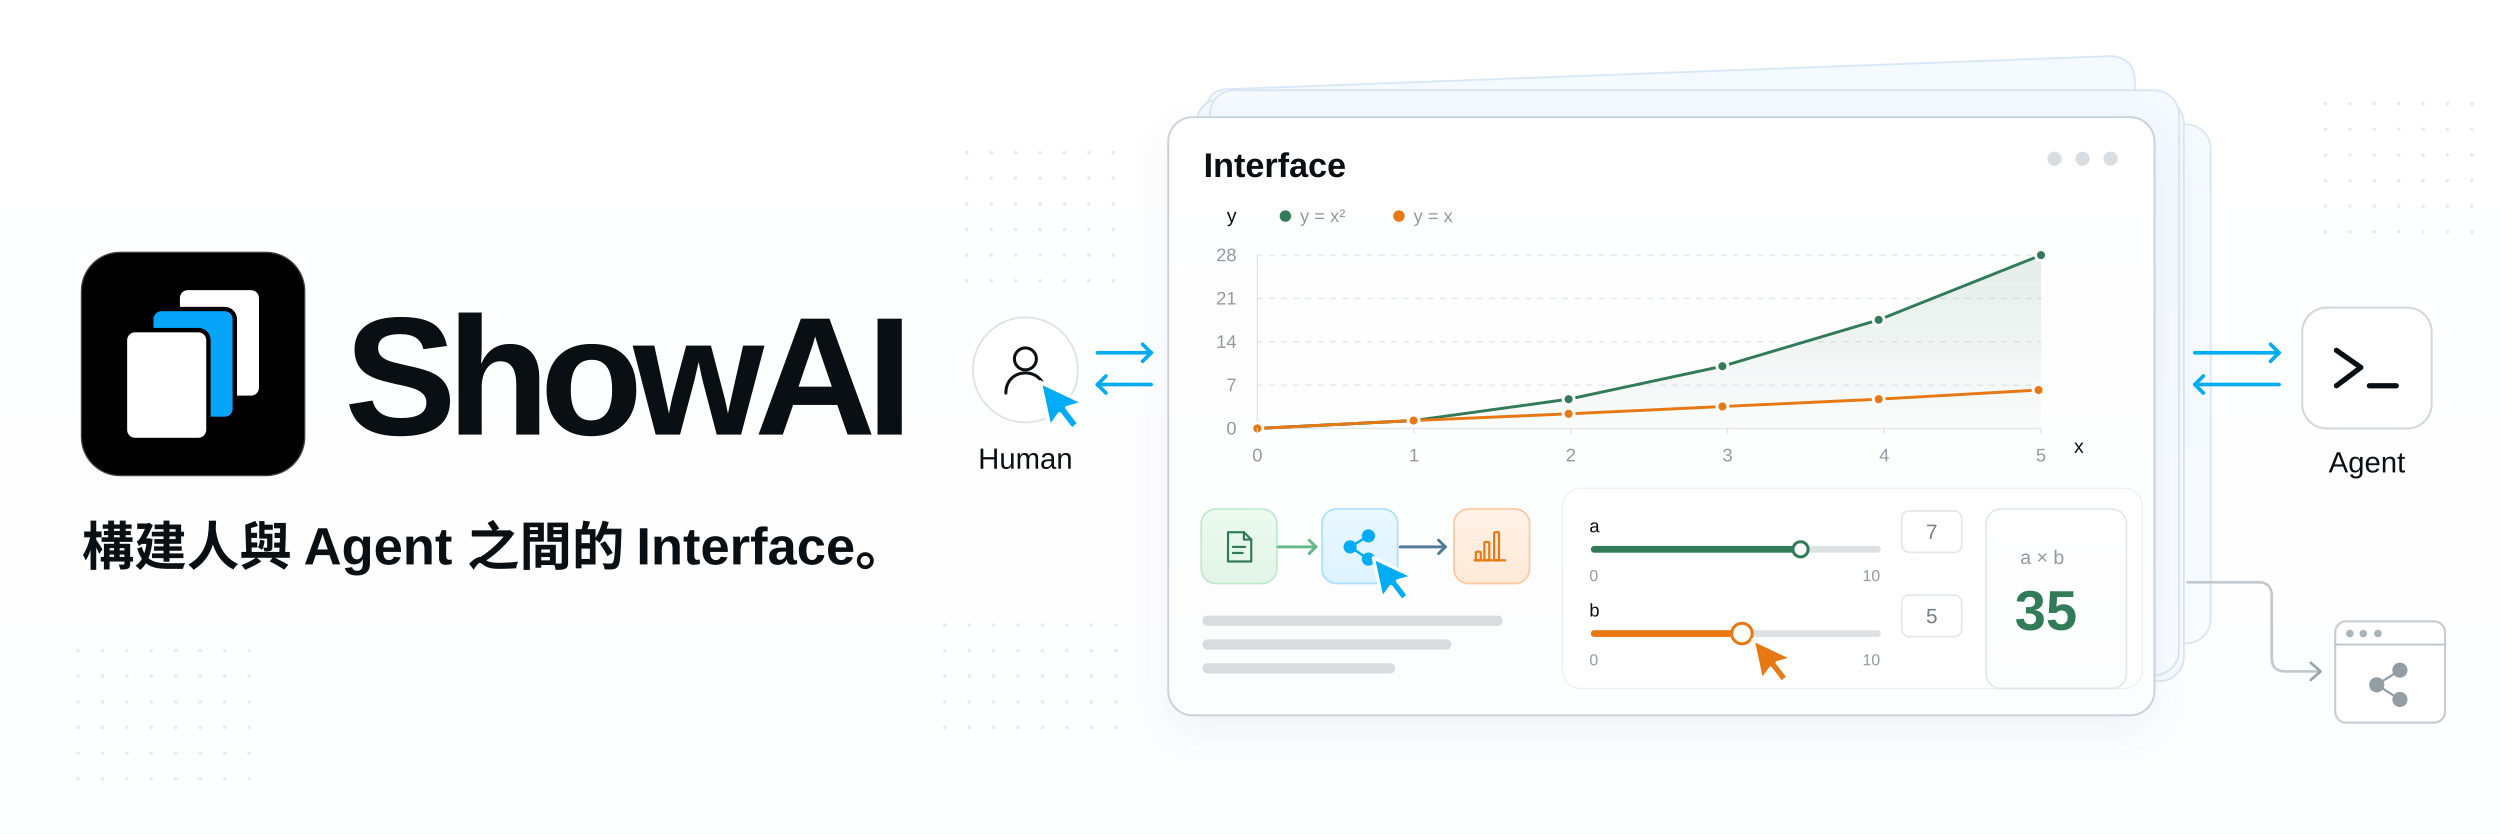
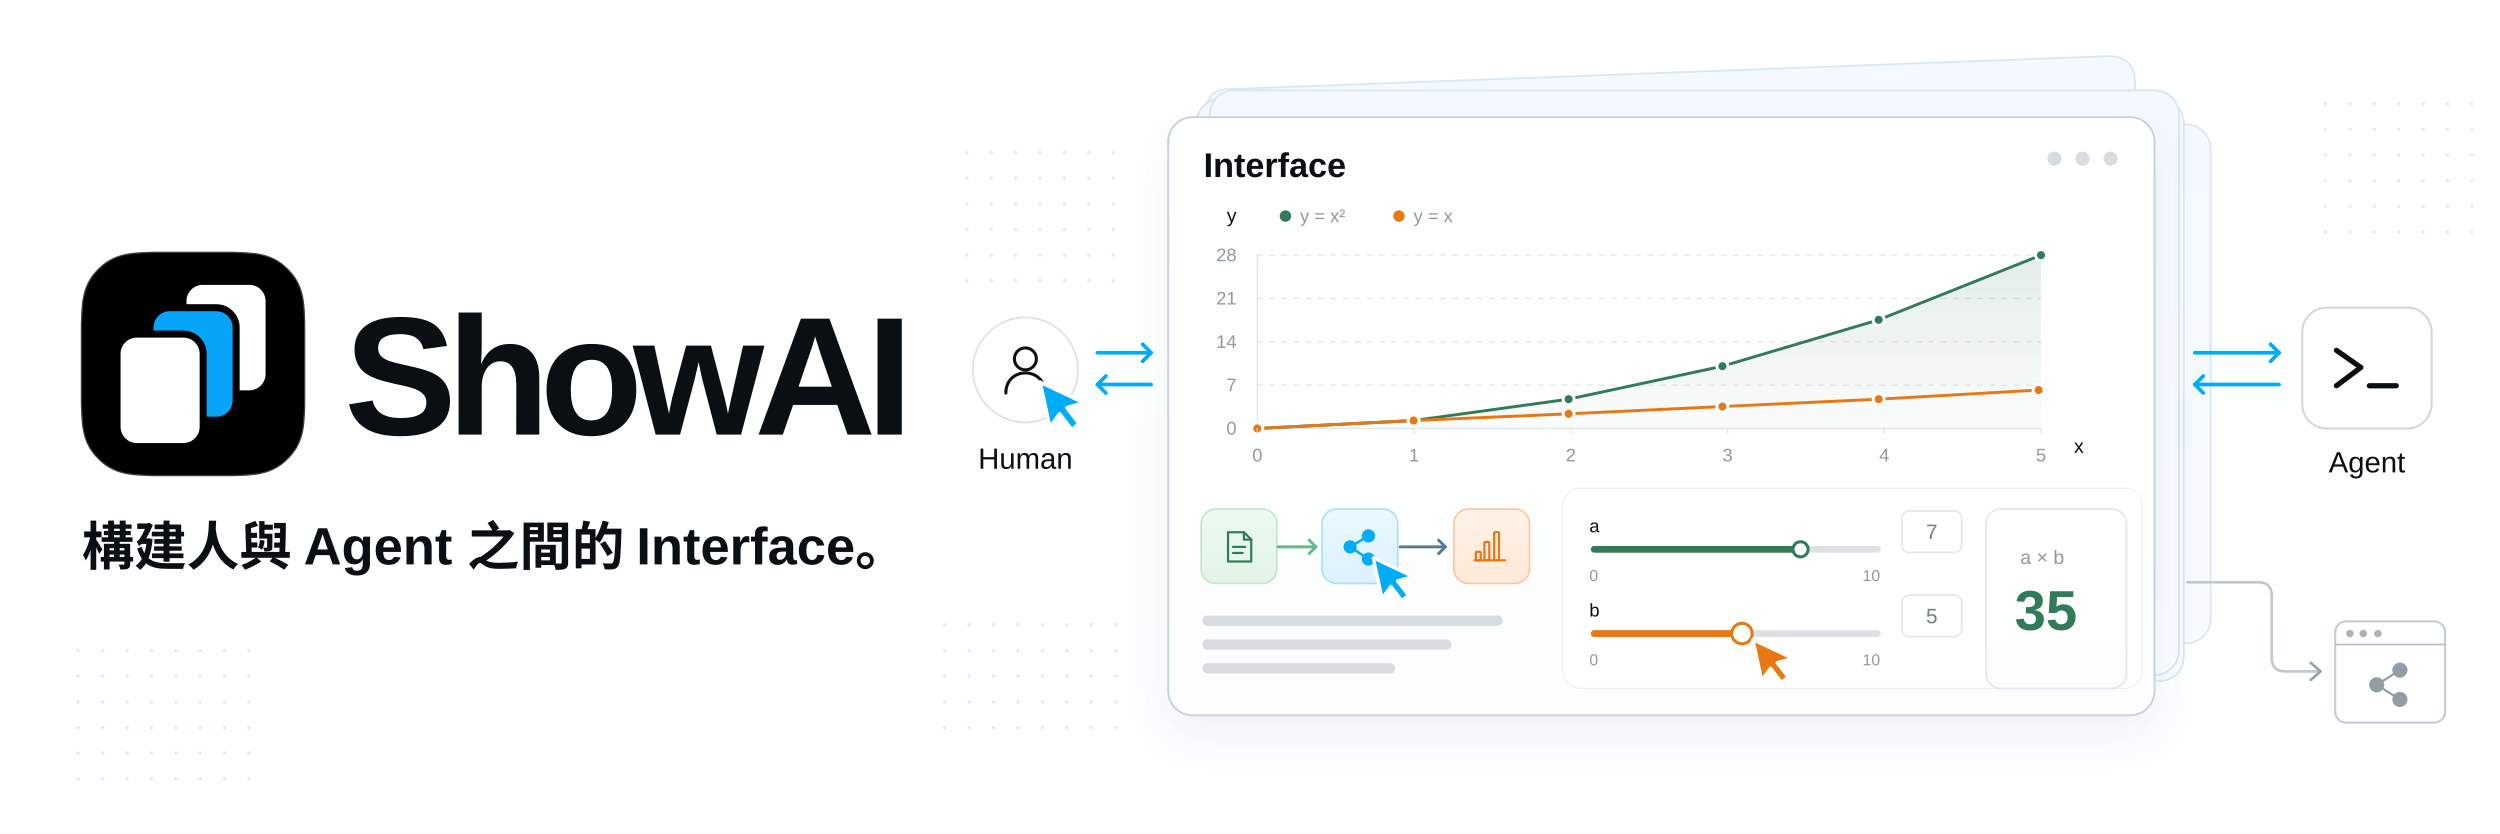
<svg xmlns="http://www.w3.org/2000/svg" width="2172" height="724" viewBox="0 0 2172 724" role="img" aria-labelledby="title description" lang="zh-TW" xml:lang="zh-TW">
  <defs>
    <linearGradient id="page-fill" x1="0%" y1="0%" x2="0%" y2="100%">
      <stop offset="0" stop-color="#FFFFFF" stop-opacity="1" />
      <stop offset="1" stop-color="#FDFEFF" stop-opacity="1" />
    </linearGradient>
    <linearGradient id="panel-fill" x1="0%" y1="0%" x2="0%" y2="100%">
      <stop offset="0" stop-color="#FFFFFF" stop-opacity="1" />
      <stop offset="1" stop-color="#FCFDFE" stop-opacity="1" />
    </linearGradient>
    <linearGradient id="rear-fill" x1="0%" y1="0%" x2="0%" y2="100%">
      <stop offset="0" stop-color="#F4FAFF" stop-opacity="1" />
      <stop offset="1" stop-color="#F8FBFF" stop-opacity="1" />
    </linearGradient>
    <linearGradient id="chart-fill" x1="0%" y1="0%" x2="0%" y2="100%">
      <stop offset="0" stop-color="#327B59" stop-opacity="0.13" />
      <stop offset="1" stop-color="#327B59" stop-opacity="0.015" />
    </linearGradient>
    <linearGradient id="green-tile" x1="0%" y1="0%" x2="0%" y2="100%">
      <stop offset="0" stop-color="#ECFAEF" stop-opacity="1" />
      <stop offset="1" stop-color="#E2F4E7" stop-opacity="1" />
    </linearGradient>
    <linearGradient id="blue-tile" x1="0%" y1="0%" x2="0%" y2="100%">
      <stop offset="0" stop-color="#EAF8FF" stop-opacity="1" />
      <stop offset="1" stop-color="#DDF2FF" stop-opacity="1" />
    </linearGradient>
    <linearGradient id="orange-tile" x1="0%" y1="0%" x2="0%" y2="100%">
      <stop offset="0" stop-color="#FFF3E8" stop-opacity="1" />
      <stop offset="1" stop-color="#FFE9D7" stop-opacity="1" />
    </linearGradient>
    <filter id="panel-shadow" x="-10%" y="-10%" width="125%" height="135%">
      <feDropShadow dx="0" dy="14" stdDeviation="16" flood-color="#66798A" flood-opacity="0.08" />
    </filter>
  </defs>
  <g id="banner" transform="scale(1.060547)">
    <rect x="0" y="0" width="2048" height="682.667" rx="0" fill="url(#page-fill)" stroke-width="1" id="background" />
    <g id="dots-left">
      <circle cx="64" cy="533" r="1.5" fill="#E6EBEE" stroke-width="1" />
      <circle cx="64" cy="554" r="1.5" fill="#E6EBEE" stroke-width="1" />
      <circle cx="64" cy="575" r="1.5" fill="#E6EBEE" stroke-width="1" />
      <circle cx="64" cy="596" r="1.5" fill="#E6EBEE" stroke-width="1" />
      <circle cx="64" cy="617" r="1.5" fill="#E6EBEE" stroke-width="1" />
      <circle cx="64" cy="638" r="1.5" fill="#E6EBEE" stroke-width="1" />
      <circle cx="84" cy="533" r="1.5" fill="#E6EBEE" stroke-width="1" />
      <circle cx="84" cy="554" r="1.5" fill="#E6EBEE" stroke-width="1" />
      <circle cx="84" cy="575" r="1.5" fill="#E6EBEE" stroke-width="1" />
      <circle cx="84" cy="596" r="1.5" fill="#E6EBEE" stroke-width="1" />
      <circle cx="84" cy="617" r="1.5" fill="#E6EBEE" stroke-width="1" />
      <circle cx="84" cy="638" r="1.5" fill="#E6EBEE" stroke-width="1" />
      <circle cx="104" cy="533" r="1.5" fill="#E6EBEE" stroke-width="1" />
      <circle cx="104" cy="554" r="1.5" fill="#E6EBEE" stroke-width="1" />
      <circle cx="104" cy="575" r="1.5" fill="#E6EBEE" stroke-width="1" />
      <circle cx="104" cy="596" r="1.5" fill="#E6EBEE" stroke-width="1" />
      <circle cx="104" cy="617" r="1.5" fill="#E6EBEE" stroke-width="1" />
      <circle cx="104" cy="638" r="1.5" fill="#E6EBEE" stroke-width="1" />
      <circle cx="124" cy="533" r="1.5" fill="#E6EBEE" stroke-width="1" />
      <circle cx="124" cy="554" r="1.5" fill="#E6EBEE" stroke-width="1" />
      <circle cx="124" cy="575" r="1.5" fill="#E6EBEE" stroke-width="1" />
      <circle cx="124" cy="596" r="1.5" fill="#E6EBEE" stroke-width="1" />
      <circle cx="124" cy="617" r="1.5" fill="#E6EBEE" stroke-width="1" />
      <circle cx="124" cy="638" r="1.5" fill="#E6EBEE" stroke-width="1" />
      <circle cx="144" cy="533" r="1.5" fill="#E6EBEE" stroke-width="1" />
      <circle cx="144" cy="554" r="1.5" fill="#E6EBEE" stroke-width="1" />
      <circle cx="144" cy="575" r="1.5" fill="#E6EBEE" stroke-width="1" />
      <circle cx="144" cy="596" r="1.5" fill="#E6EBEE" stroke-width="1" />
      <circle cx="144" cy="617" r="1.5" fill="#E6EBEE" stroke-width="1" />
      <circle cx="144" cy="638" r="1.5" fill="#E6EBEE" stroke-width="1" />
      <circle cx="164" cy="533" r="1.5" fill="#E6EBEE" stroke-width="1" />
      <circle cx="164" cy="554" r="1.5" fill="#E6EBEE" stroke-width="1" />
      <circle cx="164" cy="575" r="1.5" fill="#E6EBEE" stroke-width="1" />
      <circle cx="164" cy="596" r="1.5" fill="#E6EBEE" stroke-width="1" />
      <circle cx="164" cy="617" r="1.5" fill="#E6EBEE" stroke-width="1" />
      <circle cx="164" cy="638" r="1.5" fill="#E6EBEE" stroke-width="1" />
      <circle cx="184" cy="533" r="1.5" fill="#E6EBEE" stroke-width="1" />
      <circle cx="184" cy="554" r="1.5" fill="#E6EBEE" stroke-width="1" />
      <circle cx="184" cy="575" r="1.5" fill="#E6EBEE" stroke-width="1" />
      <circle cx="184" cy="596" r="1.5" fill="#E6EBEE" stroke-width="1" />
      <circle cx="184" cy="617" r="1.5" fill="#E6EBEE" stroke-width="1" />
      <circle cx="184" cy="638" r="1.5" fill="#E6EBEE" stroke-width="1" />
      <circle cx="204" cy="533" r="1.5" fill="#E6EBEE" stroke-width="1" />
      <circle cx="204" cy="554" r="1.5" fill="#E6EBEE" stroke-width="1" />
      <circle cx="204" cy="575" r="1.5" fill="#E6EBEE" stroke-width="1" />
      <circle cx="204" cy="596" r="1.5" fill="#E6EBEE" stroke-width="1" />
      <circle cx="204" cy="617" r="1.5" fill="#E6EBEE" stroke-width="1" />
      <circle cx="204" cy="638" r="1.5" fill="#E6EBEE" stroke-width="1" />
    </g>
    <g id="dots-middle-top">
      <circle cx="792" cy="125" r="1.5" fill="#E6EBEE" stroke-width="1" />
      <circle cx="792" cy="146" r="1.5" fill="#E6EBEE" stroke-width="1" />
      <circle cx="792" cy="167" r="1.5" fill="#E6EBEE" stroke-width="1" />
      <circle cx="792" cy="188" r="1.5" fill="#E6EBEE" stroke-width="1" />
      <circle cx="792" cy="209" r="1.5" fill="#E6EBEE" stroke-width="1" />
      <circle cx="792" cy="230" r="1.5" fill="#E6EBEE" stroke-width="1" />
      <circle cx="812" cy="125" r="1.5" fill="#E6EBEE" stroke-width="1" />
      <circle cx="812" cy="146" r="1.5" fill="#E6EBEE" stroke-width="1" />
      <circle cx="812" cy="167" r="1.5" fill="#E6EBEE" stroke-width="1" />
      <circle cx="812" cy="188" r="1.5" fill="#E6EBEE" stroke-width="1" />
      <circle cx="812" cy="209" r="1.5" fill="#E6EBEE" stroke-width="1" />
      <circle cx="812" cy="230" r="1.5" fill="#E6EBEE" stroke-width="1" />
      <circle cx="832" cy="125" r="1.5" fill="#E6EBEE" stroke-width="1" />
      <circle cx="832" cy="146" r="1.5" fill="#E6EBEE" stroke-width="1" />
      <circle cx="832" cy="167" r="1.5" fill="#E6EBEE" stroke-width="1" />
      <circle cx="832" cy="188" r="1.5" fill="#E6EBEE" stroke-width="1" />
      <circle cx="832" cy="209" r="1.5" fill="#E6EBEE" stroke-width="1" />
      <circle cx="832" cy="230" r="1.5" fill="#E6EBEE" stroke-width="1" />
      <circle cx="852" cy="125" r="1.5" fill="#E6EBEE" stroke-width="1" />
      <circle cx="852" cy="146" r="1.5" fill="#E6EBEE" stroke-width="1" />
      <circle cx="852" cy="167" r="1.5" fill="#E6EBEE" stroke-width="1" />
      <circle cx="852" cy="188" r="1.5" fill="#E6EBEE" stroke-width="1" />
      <circle cx="852" cy="209" r="1.5" fill="#E6EBEE" stroke-width="1" />
      <circle cx="852" cy="230" r="1.5" fill="#E6EBEE" stroke-width="1" />
      <circle cx="872" cy="125" r="1.5" fill="#E6EBEE" stroke-width="1" />
      <circle cx="872" cy="146" r="1.5" fill="#E6EBEE" stroke-width="1" />
      <circle cx="872" cy="167" r="1.5" fill="#E6EBEE" stroke-width="1" />
      <circle cx="872" cy="188" r="1.5" fill="#E6EBEE" stroke-width="1" />
      <circle cx="872" cy="209" r="1.5" fill="#E6EBEE" stroke-width="1" />
      <circle cx="872" cy="230" r="1.5" fill="#E6EBEE" stroke-width="1" />
      <circle cx="892" cy="125" r="1.5" fill="#E6EBEE" stroke-width="1" />
      <circle cx="892" cy="146" r="1.5" fill="#E6EBEE" stroke-width="1" />
      <circle cx="892" cy="167" r="1.5" fill="#E6EBEE" stroke-width="1" />
      <circle cx="892" cy="188" r="1.5" fill="#E6EBEE" stroke-width="1" />
      <circle cx="892" cy="209" r="1.5" fill="#E6EBEE" stroke-width="1" />
      <circle cx="892" cy="230" r="1.5" fill="#E6EBEE" stroke-width="1" />
      <circle cx="912" cy="125" r="1.5" fill="#E6EBEE" stroke-width="1" />
      <circle cx="912" cy="146" r="1.5" fill="#E6EBEE" stroke-width="1" />
      <circle cx="912" cy="167" r="1.5" fill="#E6EBEE" stroke-width="1" />
      <circle cx="912" cy="188" r="1.5" fill="#E6EBEE" stroke-width="1" />
      <circle cx="912" cy="209" r="1.5" fill="#E6EBEE" stroke-width="1" />
      <circle cx="912" cy="230" r="1.5" fill="#E6EBEE" stroke-width="1" />
    </g>
    <g id="dots-middle-bottom">
      <circle cx="774" cy="512" r="1.5" fill="#E6EBEE" stroke-width="1" />
      <circle cx="774" cy="533" r="1.5" fill="#E6EBEE" stroke-width="1" />
      <circle cx="774" cy="554" r="1.5" fill="#E6EBEE" stroke-width="1" />
      <circle cx="774" cy="575" r="1.5" fill="#E6EBEE" stroke-width="1" />
      <circle cx="774" cy="596" r="1.5" fill="#E6EBEE" stroke-width="1" />
      <circle cx="794" cy="512" r="1.5" fill="#E6EBEE" stroke-width="1" />
      <circle cx="794" cy="533" r="1.5" fill="#E6EBEE" stroke-width="1" />
      <circle cx="794" cy="554" r="1.5" fill="#E6EBEE" stroke-width="1" />
      <circle cx="794" cy="575" r="1.5" fill="#E6EBEE" stroke-width="1" />
      <circle cx="794" cy="596" r="1.5" fill="#E6EBEE" stroke-width="1" />
      <circle cx="814" cy="512" r="1.5" fill="#E6EBEE" stroke-width="1" />
      <circle cx="814" cy="533" r="1.5" fill="#E6EBEE" stroke-width="1" />
      <circle cx="814" cy="554" r="1.5" fill="#E6EBEE" stroke-width="1" />
      <circle cx="814" cy="575" r="1.5" fill="#E6EBEE" stroke-width="1" />
      <circle cx="814" cy="596" r="1.5" fill="#E6EBEE" stroke-width="1" />
      <circle cx="834" cy="512" r="1.5" fill="#E6EBEE" stroke-width="1" />
      <circle cx="834" cy="533" r="1.5" fill="#E6EBEE" stroke-width="1" />
      <circle cx="834" cy="554" r="1.5" fill="#E6EBEE" stroke-width="1" />
      <circle cx="834" cy="575" r="1.5" fill="#E6EBEE" stroke-width="1" />
      <circle cx="834" cy="596" r="1.5" fill="#E6EBEE" stroke-width="1" />
      <circle cx="854" cy="512" r="1.5" fill="#E6EBEE" stroke-width="1" />
      <circle cx="854" cy="533" r="1.5" fill="#E6EBEE" stroke-width="1" />
      <circle cx="854" cy="554" r="1.5" fill="#E6EBEE" stroke-width="1" />
      <circle cx="854" cy="575" r="1.5" fill="#E6EBEE" stroke-width="1" />
      <circle cx="854" cy="596" r="1.5" fill="#E6EBEE" stroke-width="1" />
      <circle cx="874" cy="512" r="1.5" fill="#E6EBEE" stroke-width="1" />
      <circle cx="874" cy="533" r="1.5" fill="#E6EBEE" stroke-width="1" />
      <circle cx="874" cy="554" r="1.5" fill="#E6EBEE" stroke-width="1" />
      <circle cx="874" cy="575" r="1.5" fill="#E6EBEE" stroke-width="1" />
      <circle cx="874" cy="596" r="1.5" fill="#E6EBEE" stroke-width="1" />
      <circle cx="894" cy="512" r="1.5" fill="#E6EBEE" stroke-width="1" />
      <circle cx="894" cy="533" r="1.5" fill="#E6EBEE" stroke-width="1" />
      <circle cx="894" cy="554" r="1.5" fill="#E6EBEE" stroke-width="1" />
      <circle cx="894" cy="575" r="1.5" fill="#E6EBEE" stroke-width="1" />
      <circle cx="894" cy="596" r="1.5" fill="#E6EBEE" stroke-width="1" />
      <circle cx="914" cy="512" r="1.5" fill="#E6EBEE" stroke-width="1" />
      <circle cx="914" cy="533" r="1.5" fill="#E6EBEE" stroke-width="1" />
      <circle cx="914" cy="554" r="1.5" fill="#E6EBEE" stroke-width="1" />
      <circle cx="914" cy="575" r="1.5" fill="#E6EBEE" stroke-width="1" />
      <circle cx="914" cy="596" r="1.5" fill="#E6EBEE" stroke-width="1" />
    </g>
    <g id="dots-right">
      <circle cx="1905" cy="85" r="1.5" fill="#E6EBEE" stroke-width="1" />
      <circle cx="1905" cy="106" r="1.5" fill="#E6EBEE" stroke-width="1" />
      <circle cx="1905" cy="127" r="1.5" fill="#E6EBEE" stroke-width="1" />
      <circle cx="1905" cy="148" r="1.5" fill="#E6EBEE" stroke-width="1" />
      <circle cx="1905" cy="169" r="1.5" fill="#E6EBEE" stroke-width="1" />
      <circle cx="1905" cy="190" r="1.5" fill="#E6EBEE" stroke-width="1" />
      <circle cx="1925" cy="85" r="1.5" fill="#E6EBEE" stroke-width="1" />
      <circle cx="1925" cy="106" r="1.5" fill="#E6EBEE" stroke-width="1" />
      <circle cx="1925" cy="127" r="1.5" fill="#E6EBEE" stroke-width="1" />
      <circle cx="1925" cy="148" r="1.5" fill="#E6EBEE" stroke-width="1" />
      <circle cx="1925" cy="169" r="1.5" fill="#E6EBEE" stroke-width="1" />
      <circle cx="1925" cy="190" r="1.5" fill="#E6EBEE" stroke-width="1" />
      <circle cx="1945" cy="85" r="1.5" fill="#E6EBEE" stroke-width="1" />
      <circle cx="1945" cy="106" r="1.5" fill="#E6EBEE" stroke-width="1" />
      <circle cx="1945" cy="127" r="1.5" fill="#E6EBEE" stroke-width="1" />
      <circle cx="1945" cy="148" r="1.5" fill="#E6EBEE" stroke-width="1" />
      <circle cx="1945" cy="169" r="1.5" fill="#E6EBEE" stroke-width="1" />
      <circle cx="1945" cy="190" r="1.5" fill="#E6EBEE" stroke-width="1" />
      <circle cx="1965" cy="85" r="1.5" fill="#E6EBEE" stroke-width="1" />
      <circle cx="1965" cy="106" r="1.5" fill="#E6EBEE" stroke-width="1" />
      <circle cx="1965" cy="127" r="1.5" fill="#E6EBEE" stroke-width="1" />
      <circle cx="1965" cy="148" r="1.5" fill="#E6EBEE" stroke-width="1" />
      <circle cx="1965" cy="169" r="1.5" fill="#E6EBEE" stroke-width="1" />
      <circle cx="1965" cy="190" r="1.5" fill="#E6EBEE" stroke-width="1" />
      <circle cx="1985" cy="85" r="1.5" fill="#E6EBEE" stroke-width="1" />
      <circle cx="1985" cy="106" r="1.5" fill="#E6EBEE" stroke-width="1" />
      <circle cx="1985" cy="127" r="1.5" fill="#E6EBEE" stroke-width="1" />
      <circle cx="1985" cy="148" r="1.5" fill="#E6EBEE" stroke-width="1" />
      <circle cx="1985" cy="169" r="1.5" fill="#E6EBEE" stroke-width="1" />
      <circle cx="1985" cy="190" r="1.5" fill="#E6EBEE" stroke-width="1" />
      <circle cx="2005" cy="85" r="1.5" fill="#E6EBEE" stroke-width="1" />
      <circle cx="2005" cy="106" r="1.5" fill="#E6EBEE" stroke-width="1" />
      <circle cx="2005" cy="127" r="1.5" fill="#E6EBEE" stroke-width="1" />
      <circle cx="2005" cy="148" r="1.5" fill="#E6EBEE" stroke-width="1" />
      <circle cx="2005" cy="169" r="1.5" fill="#E6EBEE" stroke-width="1" />
      <circle cx="2005" cy="190" r="1.5" fill="#E6EBEE" stroke-width="1" />
      <circle cx="2025" cy="85" r="1.5" fill="#E6EBEE" stroke-width="1" />
      <circle cx="2025" cy="106" r="1.5" fill="#E6EBEE" stroke-width="1" />
      <circle cx="2025" cy="127" r="1.5" fill="#E6EBEE" stroke-width="1" />
      <circle cx="2025" cy="148" r="1.5" fill="#E6EBEE" stroke-width="1" />
      <circle cx="2025" cy="169" r="1.5" fill="#E6EBEE" stroke-width="1" />
      <circle cx="2025" cy="190" r="1.5" fill="#E6EBEE" stroke-width="1" />
    </g>
    <g id="brand">
      <g id="showai-logo" transform="translate(66 206) scale(0.36)">
-         <rect x="2" y="2" width="508" height="508" rx="88" fill="#000000" />
-         <rect id="back" x="226" y="88" width="180" height="240" rx="18" fill="#FFFFFF" />
-         <rect x="166" y="136" width="180" height="240" rx="18" fill="none" stroke="#000000" stroke-width="20" />
-         <rect id="middle" x="166" y="136" width="180" height="240" rx="18" fill="#06A5FA" />
-         <rect x="106" y="184" width="180" height="240" rx="18" fill="none" stroke="#000000" stroke-width="20" />
-         <rect id="front" x="106" y="184" width="180" height="240" rx="18" fill="#FFFFFF" />
-         <rect x="2" y="2" width="508" height="508" rx="88" fill="none" stroke="#3F3F46" stroke-width="3" />
+         <path d="M352.986 509.754 L343.561 510 L163.975 509.972 L130.24 508.442 L119.326 507.458 L105.932 505.491 L98.49 503.927 L93.033 502.508 L86.584 500.514 L81.127 498.52 L75.174 495.985 L69.221 493.03 L64.756 490.507 L59.299 487.033 L53.842 483.086 L48.385 478.625 L42.928 473.629 L37.897 468.576 L33.375 463.615 L28.914 458.158 L24.967 452.701 L21.493 447.244 L17.943 440.795 L14.488 433.354 L10.99 423.928 L8.556 415.494 L6.509 406.068 L5.092 397.139 L4.042 387.713 L3.067 373.822 L2.005 345.545 L2.005 166.455 L3.067 138.178 L4.542 119.326 L5.586 111.389 L7.087 102.955 L8.556 96.506 L10.512 89.561 L13.48 81.127 L16.015 75.174 L18.97 69.221 L22.404 63.268 L26.004 57.811 L30.878 51.361 L36.975 44.418 L41.439 39.823 L48.385 33.375 L53.842 28.914 L59.299 24.967 L64.756 21.493 L71.205 17.943 L78.646 14.488 L88.072 10.99 L96.506 8.556 L105.932 6.509 L114.861 5.092 L124.287 4.042 L138.178 3.067 L166.455 2.005 L345.545 2.005 L373.822 3.067 L392.674 4.542 L400.611 5.586 L409.045 7.087 L415.494 8.556 L422.439 10.512 L430.873 13.48 L436.826 16.015 L442.779 18.97 L448.732 22.404 L454.189 26.004 L460.639 30.878 L467.582 36.975 L472.177 41.439 L478.625 48.385 L483.086 53.842 L487.033 59.299 L490.507 64.756 L495.523 74.182 L499.469 83.607 L502.508 93.033 L504.913 102.955 L506.414 111.389 L507.958 124.287 L508.933 138.178 L509.927 161.99 L509.927 350.01 L508.933 373.822 L507.458 392.674 L506.414 400.611 L504.913 409.045 L503.444 415.494 L501.488 422.439 L497.512 433.354 L493.03 442.779 L490.507 447.244 L487.033 452.701 L481.122 460.639 L473.15 469.568 L463.615 478.625 L456.174 484.578 L447.244 490.507 L437.818 495.523 L428.393 499.469 L418.967 502.508 L409.045 504.913 L400.611 506.414 L387.713 507.958 L373.822 508.933 Z" fill="#000000" />
+         <rect id="showai-logo-back" x="241" y="76" width="180" height="240" rx="37" fill="#FFFFFF" />
+         <rect x="166" y="136" width="180" height="240" rx="37" fill="none" stroke="#000000" stroke-width="32" />
+         <rect id="showai-logo-middle" x="166" y="136" width="180" height="240" rx="37" fill="#06A5FA" />
+         <rect x="91" y="196" width="180" height="240" rx="37" fill="none" stroke="#000000" stroke-width="32" />
+         <rect id="showai-logo-front" x="91" y="196" width="180" height="240" rx="37" fill="#FFFFFF" />
+         <path d="M352.986 509.754 L343.561 510 L163.975 509.972 L130.24 508.442 L119.326 507.458 L105.932 505.491 L98.49 503.927 L93.033 502.508 L86.584 500.514 L81.127 498.52 L75.174 495.985 L69.221 493.03 L64.756 490.507 L59.299 487.033 L53.842 483.086 L48.385 478.625 L42.928 473.629 L37.897 468.576 L33.375 463.615 L28.914 458.158 L24.967 452.701 L21.493 447.244 L17.943 440.795 L14.488 433.354 L10.99 423.928 L8.556 415.494 L6.509 406.068 L5.092 397.139 L4.042 387.713 L3.067 373.822 L2.005 345.545 L2.005 166.455 L3.067 138.178 L4.542 119.326 L5.586 111.389 L7.087 102.955 L8.556 96.506 L10.512 89.561 L13.48 81.127 L16.015 75.174 L18.97 69.221 L22.404 63.268 L26.004 57.811 L30.878 51.361 L36.975 44.418 L41.439 39.823 L48.385 33.375 L53.842 28.914 L59.299 24.967 L64.756 21.493 L71.205 17.943 L78.646 14.488 L88.072 10.99 L96.506 8.556 L105.932 6.509 L114.861 5.092 L124.287 4.042 L138.178 3.067 L166.455 2.005 L345.545 2.005 L373.822 3.067 L392.674 4.542 L400.611 5.586 L409.045 7.087 L415.494 8.556 L422.439 10.512 L430.873 13.48 L436.826 16.015 L442.779 18.97 L448.732 22.404 L454.189 26.004 L460.639 30.878 L467.582 36.975 L472.177 41.439 L478.625 48.385 L483.086 53.842 L487.033 59.299 L490.507 64.756 L495.523 74.182 L499.469 83.607 L502.508 93.033 L504.913 102.955 L506.414 111.389 L507.958 124.287 L508.933 138.178 L509.927 161.99 L509.927 350.01 L508.933 373.822 L507.458 392.674 L506.414 400.611 L504.913 409.045 L503.444 415.494 L501.488 422.439 L497.512 433.354 L493.03 442.779 L490.507 447.244 L487.033 452.701 L481.122 460.639 L473.15 469.568 L463.615 478.625 L456.174 484.578 L447.244 490.507 L437.818 495.523 L428.393 499.469 L418.967 502.508 L409.045 504.913 L400.611 506.414 L387.713 507.958 L373.822 508.933 Z" fill="none" stroke="#3F3F46" stroke-width="3" />
      </g>
      <text x="282" y="356" fill="#090F12" font-family="Arial" font-size="138" font-weight="900" text-anchor="start" letter-spacing="-8" id="brand-name">ShowAI</text>
      <text x="67" y="463" fill="#090F12" font-family="Arial, PingFang TC, Microsoft JhengHei" font-size="43" font-weight="600" text-anchor="start" id="tagline">構建人與 Agent 之間的 Interface。</text>
    </g>
    <g id="human">
      <circle cx="840" cy="303" r="43" fill="#FFFFFF" stroke="#DDE3E7" stroke-width="1.5" />
      <circle cx="840" cy="294" r="9" fill="none" stroke="#090F12" stroke-width="2.5" />
      <path d="M824,322 C824,300 856,300 856,322" stroke="#090F12" stroke-width="2.5" fill="none" stroke-linecap="round" stroke-linejoin="round" />
      <g id="human-pointer" transform="translate(852 313) scale(1)">
        <path d="M0,0 L8,37 L16,26 L26,39 L32,34 L22,21 L36,17 Z" stroke="#FFFFFF" stroke-width="3" fill="#00ACF5" stroke-linecap="round" stroke-linejoin="round" />
      </g>
      <text x="840" y="384" fill="#090F12" font-family="Arial" font-size="24" font-weight="500" text-anchor="middle">Human</text>
    </g>
    <g id="human-interface-links">
      <line x1="899" y1="289" x2="943" y2="289" stroke="#00ACF5" stroke-width="3" stroke-linecap="round" />
      <path d="M936,282 L943,289 L936,296" stroke="#00ACF5" stroke-width="3" fill="none" stroke-linecap="round" stroke-linejoin="round" />
      <line x1="943" y1="315" x2="899" y2="315" stroke="#00ACF5" stroke-width="3" stroke-linecap="round" />
      <path d="M906,308 L899,315 L906,322" stroke="#00ACF5" stroke-width="3" fill="none" stroke-linecap="round" stroke-linejoin="round" />
    </g>
    <g id="interface">
      <g id="rear-cards">
        <path d="M1007,73 L1728,46 Q1749,46 1749,69 L1749,490 Q1749,511 1728,512 L1007,535 Q988,535 988,514 L988,93 Q988,73 1007,73 Z" stroke="#D8E7F5" stroke-width="1.5" fill="url(#rear-fill)" stroke-linecap="round" stroke-linejoin="round" />
        <rect x="1003" y="102" width="808" height="425" rx="20" fill="url(#rear-fill)" stroke="#D9E7F4" stroke-width="1.5" />
        <rect x="980" y="81" width="809" height="477" rx="20" fill="url(#rear-fill)" stroke="#D9E5F0" stroke-width="1.5" />
        <rect x="991" y="74" width="794" height="479" rx="20" fill="url(#rear-fill)" stroke="#D9E5F0" stroke-width="1.5" />
      </g>
      <rect x="957" y="96" width="808" height="490" rx="20" fill="url(#panel-fill)" stroke="#C8D2DC" stroke-width="1.6" filter="url(#panel-shadow)" id="interface-panel" />
      <g id="header">
        <text x="986" y="145" fill="#090F12" font-family="Arial" font-size="28" font-weight="700" text-anchor="start">Interface</text>
        <circle cx="1683" cy="130" r="5.8" fill="#D8DDE1" stroke-width="1" />
        <circle cx="1706" cy="130" r="5.8" fill="#D8DDE1" stroke-width="1" />
        <circle cx="1729" cy="130" r="5.8" fill="#D8DDE1" stroke-width="1" />
      </g>
      <g id="chart">
        <text x="1005" y="182" fill="#090F12" font-family="Arial" font-size="16" font-weight="400" text-anchor="start">y</text>
        <circle cx="1053" cy="177" r="4.7" fill="#327B59" stroke-width="1" />
        <text x="1065" y="182" fill="#8F999F" font-family="Arial" font-size="15" font-weight="400" text-anchor="start">y = x²</text>
        <circle cx="1146" cy="177" r="4.7" fill="#E77813" stroke-width="1" />
        <text x="1158" y="182" fill="#8F999F" font-family="Arial" font-size="15" font-weight="400" text-anchor="start">y = x</text>
        <line x1="1030" y1="209.0" x2="1672" y2="209.0" stroke="#E2E7EB" stroke-width="1.1" stroke-linecap="round" stroke-dasharray="4 6" />
        <text x="1013" y="214.0" fill="#8F999F" font-family="Arial" font-size="15" font-weight="400" text-anchor="end">28</text>
        <line x1="1030" y1="244.5" x2="1672" y2="244.5" stroke="#E2E7EB" stroke-width="1.1" stroke-linecap="round" stroke-dasharray="4 6" />
        <text x="1013" y="249.5" fill="#8F999F" font-family="Arial" font-size="15" font-weight="400" text-anchor="end">21</text>
        <line x1="1030" y1="280.0" x2="1672" y2="280.0" stroke="#E2E7EB" stroke-width="1.1" stroke-linecap="round" stroke-dasharray="4 6" />
        <text x="1013" y="285.0" fill="#8F999F" font-family="Arial" font-size="15" font-weight="400" text-anchor="end">14</text>
        <line x1="1030" y1="315.5" x2="1672" y2="315.5" stroke="#E2E7EB" stroke-width="1.1" stroke-linecap="round" stroke-dasharray="4 6" />
        <text x="1013" y="320.5" fill="#8F999F" font-family="Arial" font-size="15" font-weight="400" text-anchor="end">7</text>
        <line x1="1030" y1="351.0" x2="1672" y2="351.0" stroke="#E2E7EB" stroke-width="1.1" stroke-linecap="round" />
        <text x="1013" y="356.0" fill="#8F999F" font-family="Arial" font-size="15" font-weight="400" text-anchor="end">0</text>
        <line x1="1030" y1="209" x2="1030" y2="351" stroke="#DCE2E7" stroke-width="1" stroke-linecap="round" />
        <path d="M1030,351 L1158,344.5 L1285,327 L1411,300 L1539,262 L1672,209 L1672,351 Z" stroke-width="1" fill="url(#chart-fill)" stroke-linecap="round" stroke-linejoin="round" id="quadratic-area" />
        <g id="quadratic">
          <path d="M1030,351 L1158,344.5 L1285,327 L1411,300 L1539,262 L1672,209" stroke="#327B59" stroke-width="2.4" fill="none" stroke-linecap="round" stroke-linejoin="round" id="quadratic-line" />
          <circle cx="1030" cy="351" r="4.5" fill="#327B59" stroke="#FFFFFF" stroke-width="2.4" id="quadratic-point-0" />
          <circle cx="1158" cy="344.5" r="4.5" fill="#327B59" stroke="#FFFFFF" stroke-width="2.4" id="quadratic-point-1" />
          <circle cx="1285" cy="327" r="4.5" fill="#327B59" stroke="#FFFFFF" stroke-width="2.4" id="quadratic-point-2" />
          <circle cx="1411" cy="300" r="4.5" fill="#327B59" stroke="#FFFFFF" stroke-width="2.4" id="quadratic-point-3" />
          <circle cx="1539" cy="262" r="4.5" fill="#327B59" stroke="#FFFFFF" stroke-width="2.4" id="quadratic-point-4" />
          <circle cx="1672" cy="209" r="4.5" fill="#327B59" stroke="#FFFFFF" stroke-width="2.4" id="quadratic-point-5" />
        </g>
        <g id="linear">
          <path d="M1030,351 L1158,344.5 L1285,339 L1411,333 L1539,327 L1670,319.5" stroke="#E77813" stroke-width="2.4" fill="none" stroke-linecap="round" stroke-linejoin="round" id="linear-line" />
          <circle cx="1030" cy="351" r="4.5" fill="#E77813" stroke="#FFFFFF" stroke-width="2.4" id="linear-point-0" />
          <circle cx="1158" cy="344.5" r="4.5" fill="#E77813" stroke="#FFFFFF" stroke-width="2.4" id="linear-point-1" />
          <circle cx="1285" cy="339" r="4.5" fill="#E77813" stroke="#FFFFFF" stroke-width="2.4" id="linear-point-2" />
          <circle cx="1411" cy="333" r="4.5" fill="#E77813" stroke="#FFFFFF" stroke-width="2.4" id="linear-point-3" />
          <circle cx="1539" cy="327" r="4.5" fill="#E77813" stroke="#FFFFFF" stroke-width="2.4" id="linear-point-4" />
          <circle cx="1670" cy="319.5" r="4.5" fill="#E77813" stroke="#FFFFFF" stroke-width="2.4" id="linear-point-5" />
        </g>
        <line x1="1030.0" y1="351" x2="1030.0" y2="355" stroke="#DCE2E7" stroke-width="1" stroke-linecap="round" />
        <text x="1030.0" y="378" fill="#8F999F" font-family="Arial" font-size="15" font-weight="400" text-anchor="middle">0</text>
        <line x1="1158.4" y1="351" x2="1158.4" y2="355" stroke="#DCE2E7" stroke-width="1" stroke-linecap="round" />
        <text x="1158.4" y="378" fill="#8F999F" font-family="Arial" font-size="15" font-weight="400" text-anchor="middle">1</text>
        <line x1="1286.8" y1="351" x2="1286.8" y2="355" stroke="#DCE2E7" stroke-width="1" stroke-linecap="round" />
        <text x="1286.8" y="378" fill="#8F999F" font-family="Arial" font-size="15" font-weight="400" text-anchor="middle">2</text>
        <line x1="1415.2" y1="351" x2="1415.2" y2="355" stroke="#DCE2E7" stroke-width="1" stroke-linecap="round" />
        <text x="1415.2" y="378" fill="#8F999F" font-family="Arial" font-size="15" font-weight="400" text-anchor="middle">3</text>
        <line x1="1543.6" y1="351" x2="1543.6" y2="355" stroke="#DCE2E7" stroke-width="1" stroke-linecap="round" />
        <text x="1543.6" y="378" fill="#8F999F" font-family="Arial" font-size="15" font-weight="400" text-anchor="middle">4</text>
        <line x1="1672.0" y1="351" x2="1672.0" y2="355" stroke="#DCE2E7" stroke-width="1" stroke-linecap="round" />
        <text x="1672.0" y="378" fill="#8F999F" font-family="Arial" font-size="15" font-weight="400" text-anchor="middle">5</text>
        <text x="1699" y="371" fill="#090F12" font-family="Arial" font-size="16" font-weight="400" text-anchor="start">x</text>
      </g>
      <g id="workflow">
        <rect x="984" y="417" width="62" height="61" rx="12" fill="url(#green-tile)" stroke="#BFE9CB" stroke-width="1.4" />
        <rect x="1083" y="417" width="62" height="61" rx="12" fill="url(#blue-tile)" stroke="#A8DFFF" stroke-width="1.4" />
        <rect x="1191" y="417" width="62" height="61" rx="12" fill="url(#orange-tile)" stroke="#FFC6A0" stroke-width="1.4" />
        <line x1="1047" y1="448" x2="1078" y2="448" stroke="#67B988" stroke-width="2.4" stroke-linecap="round" />
        <path d="M1072.5,442.5 L1078,448 L1072.5,453.5" stroke="#67B988" stroke-width="2.4" fill="none" stroke-linecap="round" stroke-linejoin="round" />
        <line x1="1147" y1="448" x2="1184" y2="448" stroke="#517B95" stroke-width="2.4" stroke-linecap="round" />
        <path d="M1178.5,442.5 L1184,448 L1178.5,453.5" stroke="#517B95" stroke-width="2.4" fill="none" stroke-linecap="round" stroke-linejoin="round" />
        <g id="document-icon">
          <path d="M1006,436 L1019,436 L1025,442 L1025,460 L1006,460 Z" stroke="#327B59" stroke-width="1.8" fill="none" stroke-linecap="round" stroke-linejoin="round" />
          <path d="M1019,436 L1019,442 L1025,442" stroke="#327B59" stroke-width="1.8" fill="none" stroke-linecap="round" stroke-linejoin="round" />
          <line x1="1010" y1="448" x2="1020" y2="448" stroke="#327B59" stroke-width="1.8" stroke-linecap="round" />
          <line x1="1010" y1="453" x2="1018" y2="453" stroke="#327B59" stroke-width="1.8" stroke-linecap="round" />
        </g>
        <g id="share-icon">
          <line x1="1106" y1="448" x2="1121" y2="439" stroke="#00ACF5" stroke-width="2" stroke-linecap="round" />
          <line x1="1106" y1="448" x2="1121" y2="458" stroke="#00ACF5" stroke-width="2" stroke-linecap="round" />
          <circle cx="1106" cy="448" r="5.4" fill="#00ACF5" stroke-width="1" />
          <circle cx="1121" cy="439" r="5.4" fill="#00ACF5" stroke-width="1" />
          <circle cx="1121" cy="458" r="5.4" fill="#00ACF5" stroke-width="1" />
        </g>
        <g id="bar-icon">
          <rect x="1209" y="452" width="4" height="7" rx="0.8" fill="none" stroke="#E77813" stroke-width="1.8" />
          <rect x="1216" y="444" width="4" height="15" rx="0.8" fill="none" stroke="#E77813" stroke-width="1.8" />
          <rect x="1224" y="436" width="4" height="23" rx="0.8" fill="none" stroke="#E77813" stroke-width="1.8" />
          <line x1="1208" y1="459" x2="1233" y2="459" stroke="#E77813" stroke-width="1.8" stroke-linecap="round" />
        </g>
        <g id="share-pointer" transform="translate(1125 457) scale(0.9)">
          <path d="M0,0 L8,37 L16,26 L26,39 L32,34 L22,21 L36,17 Z" stroke="#FFFFFF" stroke-width="3" fill="#00ACF5" stroke-linecap="round" stroke-linejoin="round" />
        </g>
        <rect x="985" y="504.3" width="246" height="8.4" rx="4.2" fill="#D9DCDF" stroke-width="1" />
        <rect x="985" y="523.8" width="204" height="8.4" rx="4.2" fill="#D9DCDF" stroke-width="1" />
        <rect x="985" y="543.3" width="158" height="8.4" rx="4.2" fill="#D9DCDF" stroke-width="1" />
      </g>
      <g id="calculation-controls">
        <rect x="1280" y="400" width="475" height="164" rx="15" fill="#FFFFFF" stroke="#EDF0F3" stroke-width="1.1" />
        <g id="slider-a">
          <text x="1302" y="436" fill="#090F12" font-family="Arial" font-size="15" font-weight="400" text-anchor="start">a</text>
          <line x1="1306" y1="450" x2="1538" y2="450" stroke="#DDE1E3" stroke-width="5.5" stroke-linecap="round" />
          <line x1="1306" y1="450" x2="1475" y2="450" stroke="#327B59" stroke-width="5.5" stroke-linecap="round" />
          <circle cx="1475" cy="450" r="6.2" fill="#FFFFFF" stroke="#327B59" stroke-width="2.5" />
          <rect x="1558" y="418.5" width="49" height="34" rx="6" fill="#FFFFFF" stroke="#E3E7EB" stroke-width="1.4" />
          <text x="1582.5" y="441.5" fill="#737F85" font-family="Arial" font-size="17" font-weight="400" text-anchor="middle">7</text>
          <text x="1302" y="476" fill="#8F999F" font-family="Arial" font-size="13" font-weight="400" text-anchor="start">0</text>
          <text x="1533" y="476" fill="#8F999F" font-family="Arial" font-size="13" font-weight="400" text-anchor="middle">10</text>
        </g>
        <g id="slider-b">
          <text x="1302" y="505" fill="#090F12" font-family="Arial" font-size="15" font-weight="400" text-anchor="start">b</text>
          <line x1="1306" y1="519" x2="1538" y2="519" stroke="#DDE1E3" stroke-width="5.5" stroke-linecap="round" />
          <line x1="1306" y1="519" x2="1427" y2="519" stroke="#E77813" stroke-width="5.5" stroke-linecap="round" />
          <circle cx="1427" cy="519" r="8.4" fill="#FFFFFF" stroke="#E77813" stroke-width="2.5" />
          <rect x="1558" y="487.5" width="49" height="34" rx="6" fill="#FFFFFF" stroke="#E3E7EB" stroke-width="1.4" />
          <text x="1582.5" y="510.5" fill="#737F85" font-family="Arial" font-size="17" font-weight="400" text-anchor="middle">5</text>
          <text x="1302" y="545" fill="#8F999F" font-family="Arial" font-size="13" font-weight="400" text-anchor="start">0</text>
          <text x="1533" y="545" fill="#8F999F" font-family="Arial" font-size="13" font-weight="400" text-anchor="middle">10</text>
        </g>
        <g id="slider-pointer" transform="translate(1436 524) scale(0.9)">
          <path d="M0,0 L8,37 L16,26 L26,39 L32,34 L22,21 L36,17 Z" stroke="#FFFFFF" stroke-width="3" fill="#E77813" stroke-linecap="round" stroke-linejoin="round" />
        </g>
        <g id="calculation-result">
          <rect x="1627" y="417" width="115" height="147" rx="12" fill="url(#panel-fill)" stroke="#E2E7EB" stroke-width="1.4" />
          <text x="1673" y="462" fill="#8F999F" font-family="Arial" font-size="16" font-weight="400" text-anchor="middle">a × b</text>
          <text x="1676" y="516" fill="#327B59" font-family="Arial" font-size="46" font-weight="700" text-anchor="middle">35</text>
        </g>
      </g>
    </g>
    <g id="agent">
      <rect x="1886" y="252" width="106" height="99" rx="20" fill="#FFFFFF" stroke="#D1D8DE" stroke-width="1.7" />
      <path d="M1914,287 L1934,301 L1914,316" stroke="#090F12" stroke-width="4.3" fill="none" stroke-linecap="round" stroke-linejoin="round" />
      <line x1="1941" y1="316" x2="1963" y2="316" stroke="#090F12" stroke-width="4.3" stroke-linecap="round" />
      <text x="1939" y="387" fill="#090F12" font-family="Arial" font-size="24" font-weight="500" text-anchor="middle">Agent</text>
    </g>
    <g id="interface-agent-links">
      <line x1="1798" y1="289" x2="1867" y2="289" stroke="#00ACF5" stroke-width="3" stroke-linecap="round" />
      <path d="M1860,282 L1867,289 L1860,296" stroke="#00ACF5" stroke-width="3" fill="none" stroke-linecap="round" stroke-linejoin="round" />
      <line x1="1867" y1="315" x2="1798" y2="315" stroke="#00ACF5" stroke-width="3" stroke-linecap="round" />
      <path d="M1805,308 L1798,315 L1805,322" stroke="#00ACF5" stroke-width="3" fill="none" stroke-linecap="round" stroke-linejoin="round" />
    </g>
    <g id="exported-page">
      <path d="M1792,477 L1850,477 Q1861,477 1861,488 L1861,539 Q1861,550 1872,550 L1900,550" stroke="#C1C9CF" stroke-width="2.2" fill="none" stroke-linecap="round" stroke-linejoin="round" />
      <path d="M1893,543 L1901,550 L1893,557" stroke="#98A4AC" stroke-width="2.2" fill="none" stroke-linecap="round" stroke-linejoin="round" />
      <rect x="1913" y="509" width="90" height="83" rx="9" fill="#FFFFFF" stroke="#C4CCD3" stroke-width="1.7" />
      <line x1="1913" y1="528" x2="2003" y2="528" stroke="#B8C1C9" stroke-width="1.4" stroke-linecap="round" />
      <circle cx="1925" cy="519" r="3.1" fill="#AAB4BB" stroke-width="1" />
      <circle cx="1936" cy="519" r="3.1" fill="#AAB4BB" stroke-width="1" />
      <circle cx="1948" cy="519" r="3.1" fill="#AAB4BB" stroke-width="1" />
      <line x1="1947" y1="561" x2="1966" y2="549" stroke="#929DA4" stroke-width="1.8" stroke-linecap="round" />
      <line x1="1947" y1="561" x2="1966" y2="573" stroke="#929DA4" stroke-width="1.8" stroke-linecap="round" />
      <circle cx="1947" cy="561" r="6.2" fill="#929DA4" stroke-width="1" />
      <circle cx="1966" cy="549" r="6.2" fill="#929DA4" stroke-width="1" />
      <circle cx="1966" cy="573" r="6.2" fill="#929DA4" stroke-width="1" />
    </g>
  </g>
</svg>
